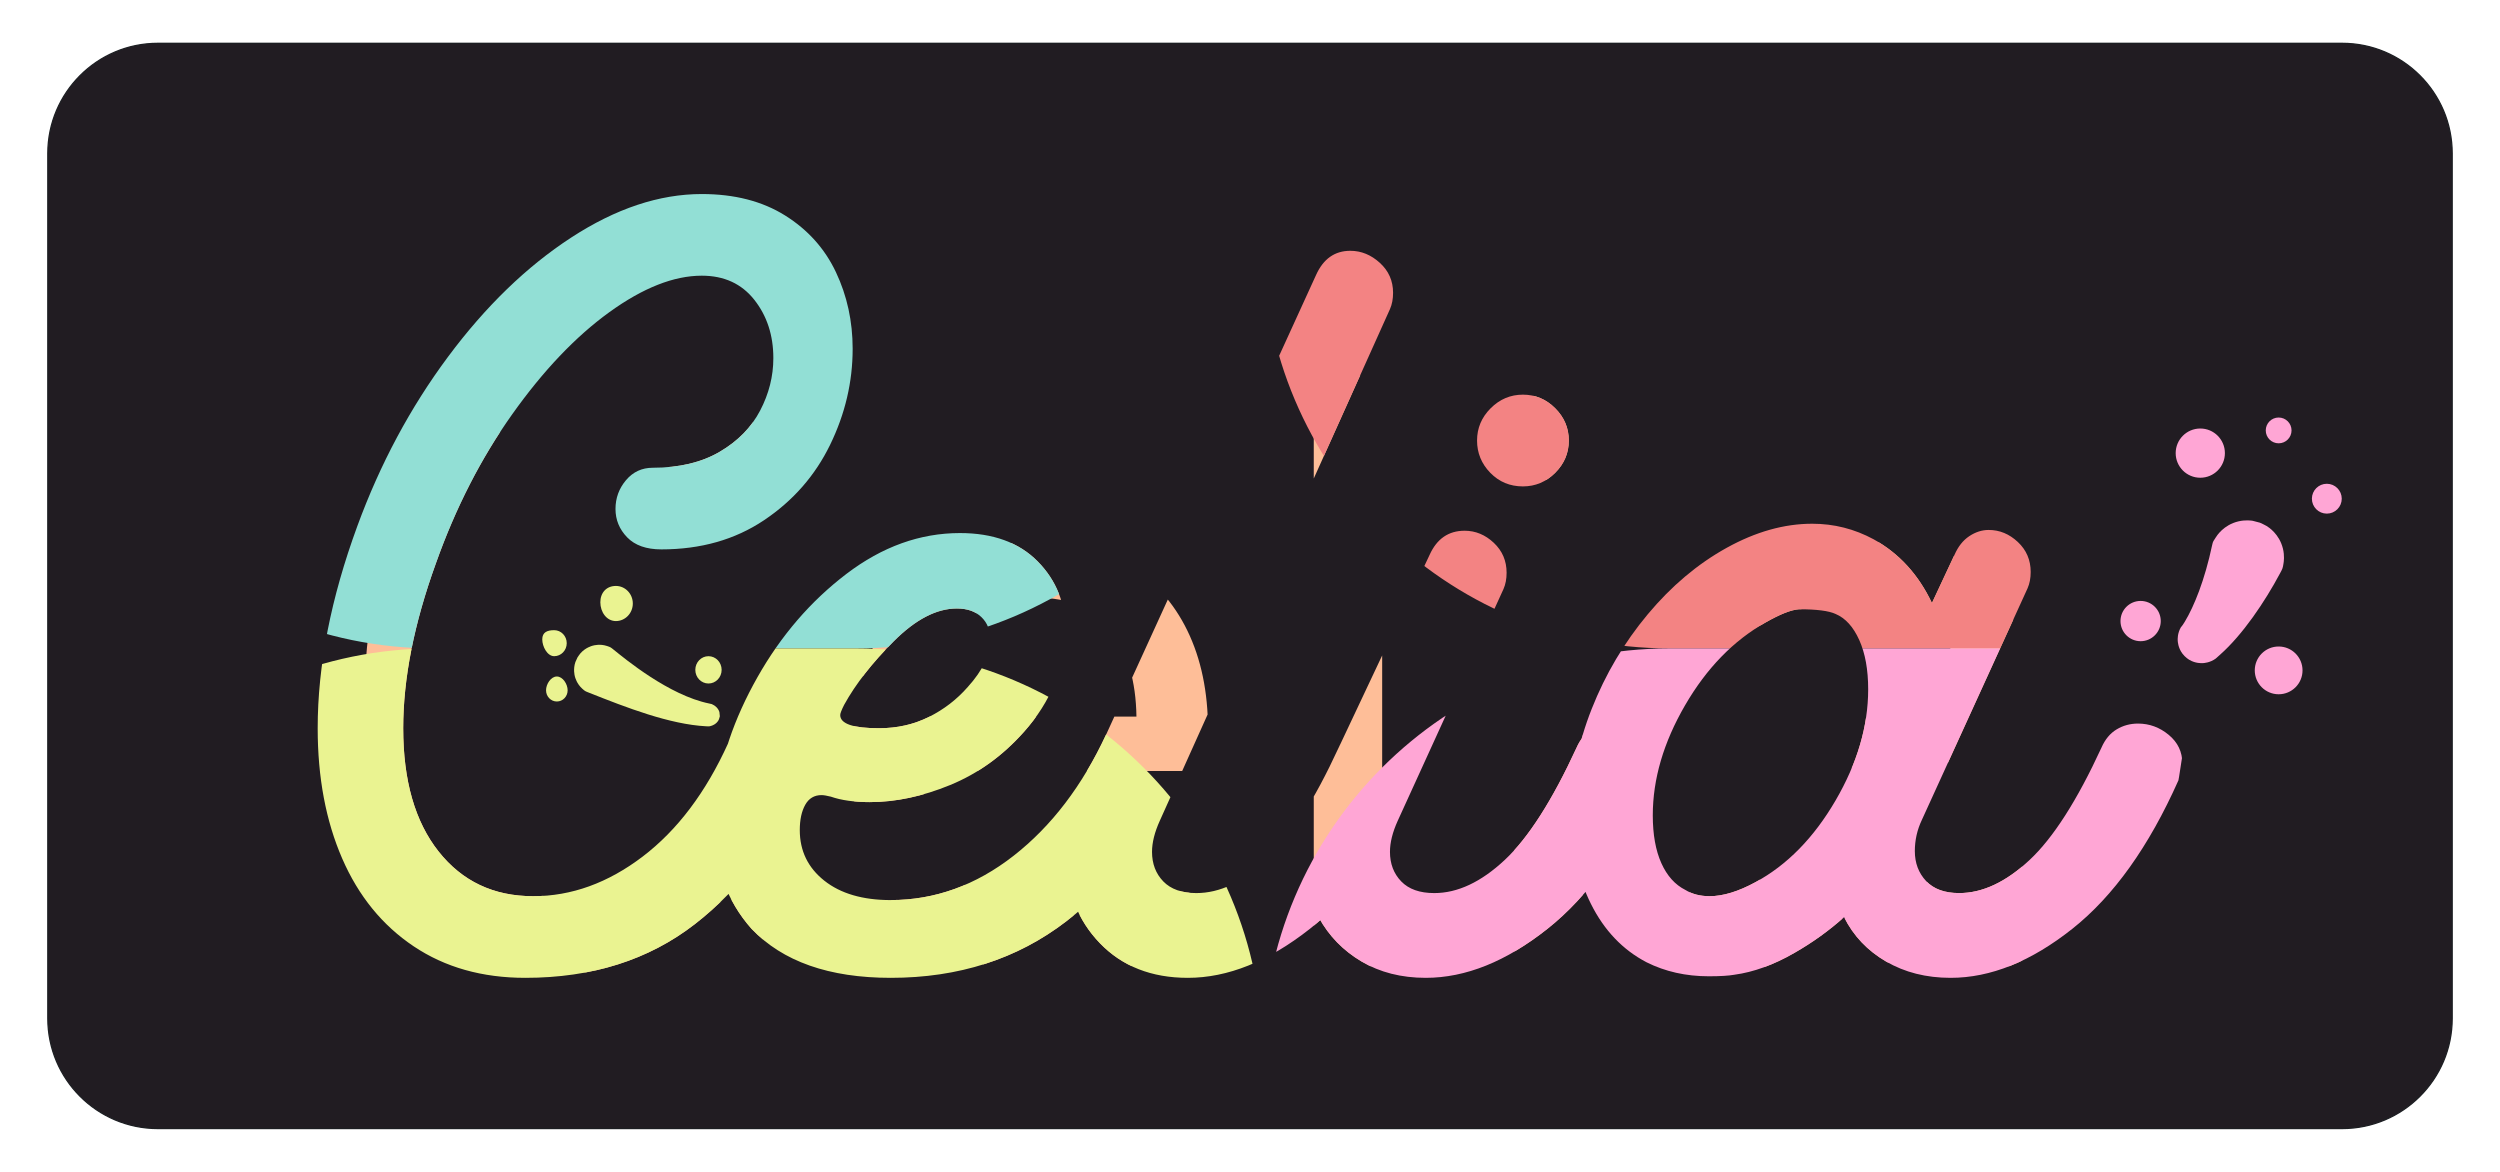
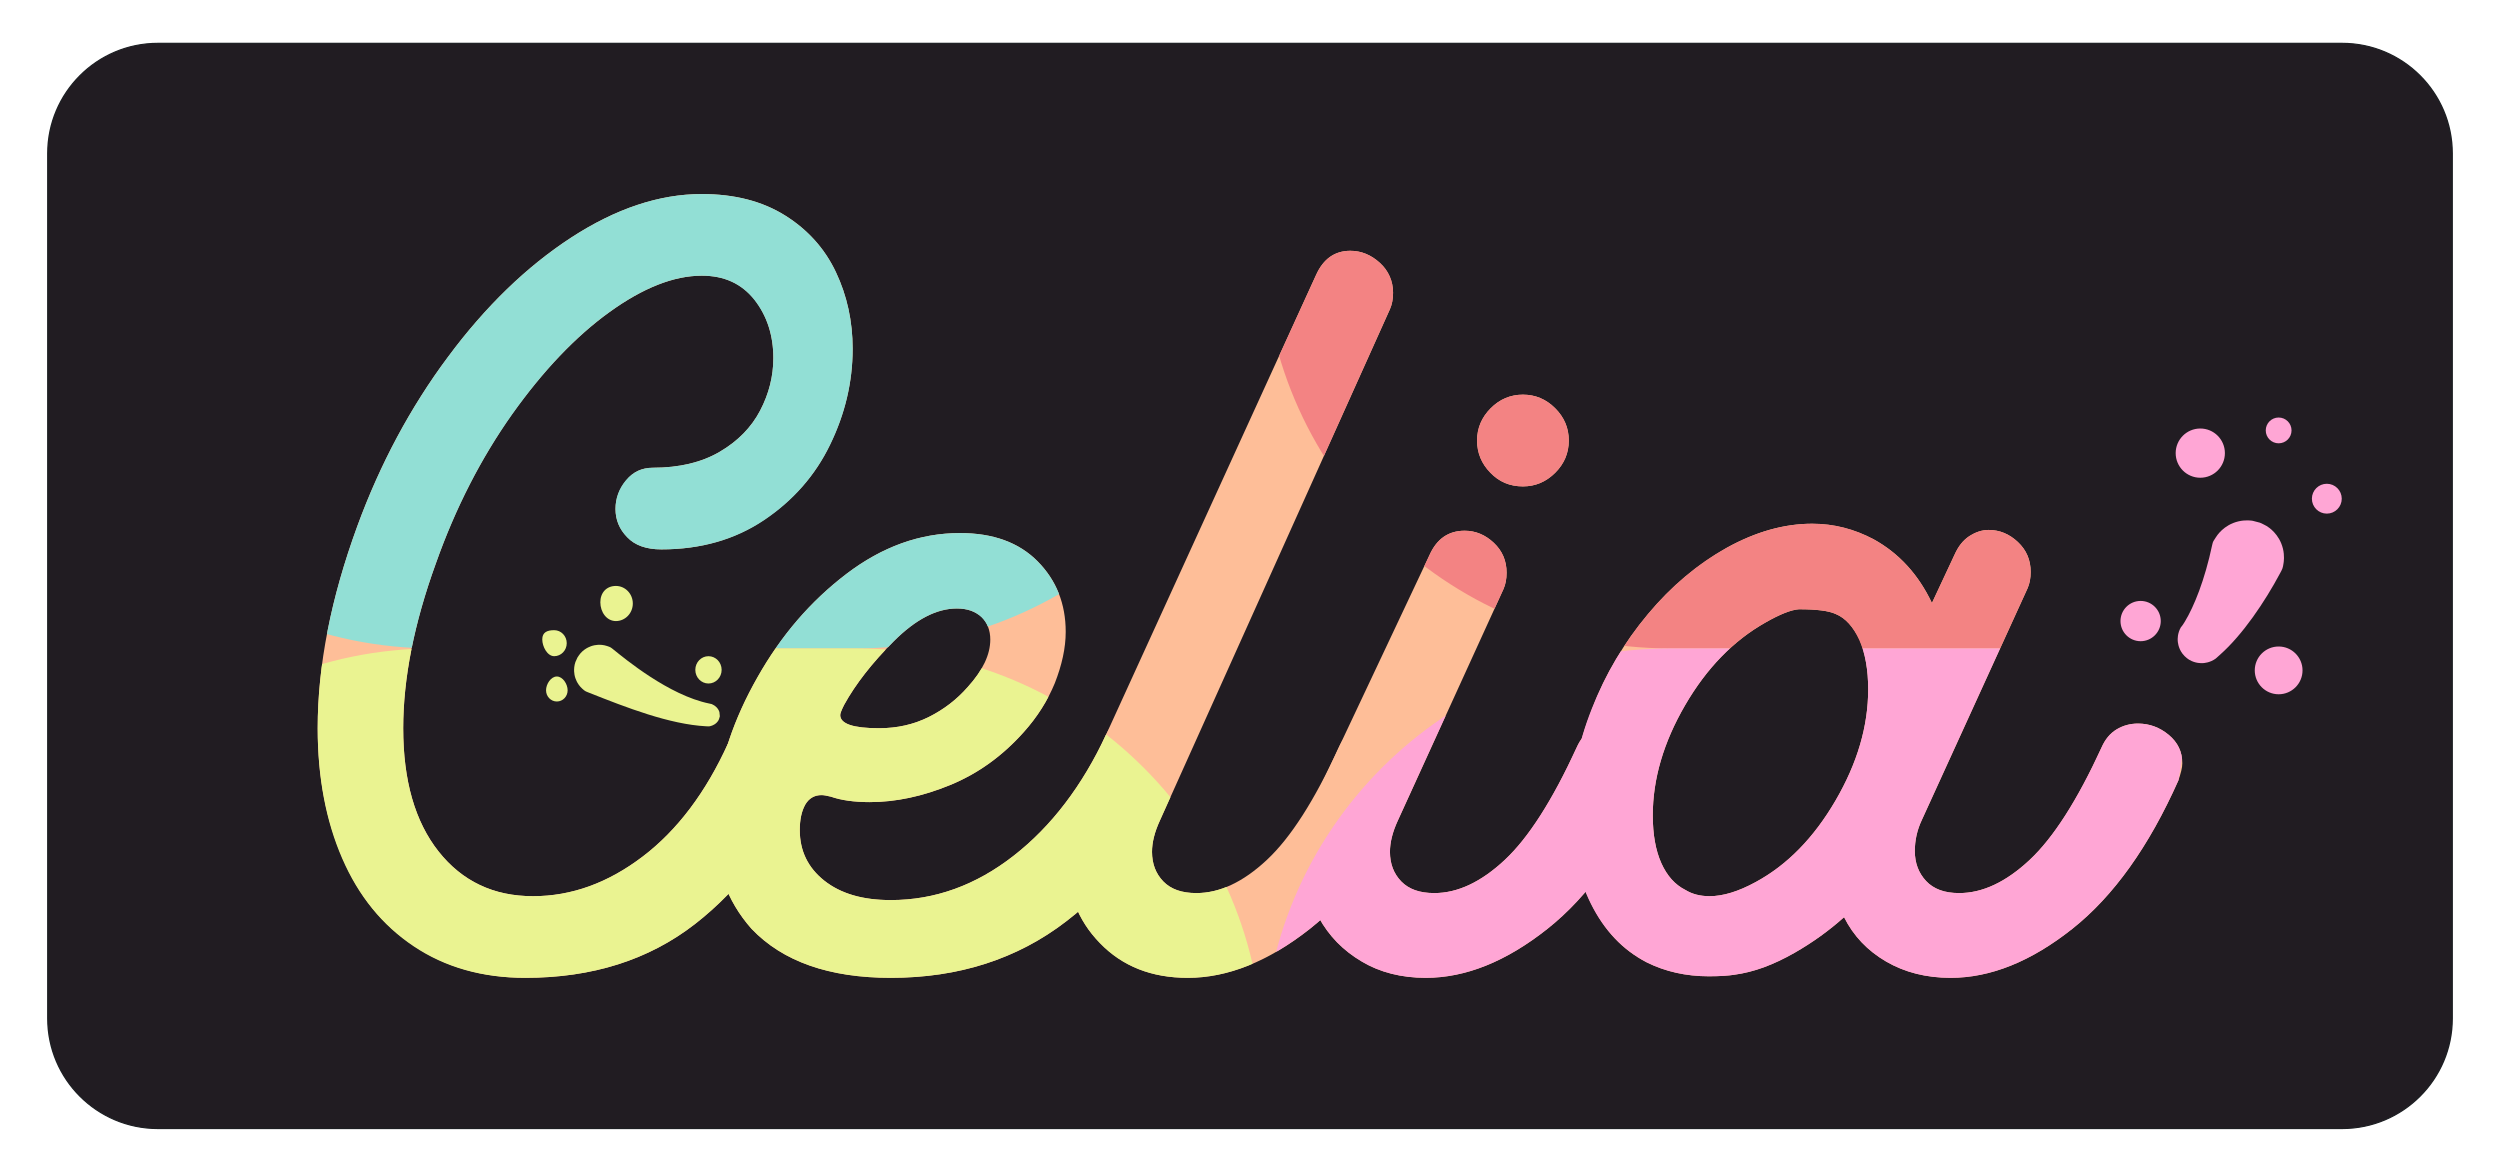
- <svg xmlns="http://www.w3.org/2000/svg" width="100%" height="100%" viewBox="0 0 8000 3750" version="1.1" xml:space="preserve" style="fill-rule:evenodd;clip-rule:evenodd;stroke-linecap:round;stroke-linejoin:round;stroke-miterlimit:1.5;">
-   <path d="M7846.96,490.953l0,2768.09c0,194.441 -157.861,352.303 -352.303,352.303l-6989.32,0c-194.442,0 -352.303,-157.862 -352.303,-352.303l-0,-2768.09c-0,-194.441 157.861,-352.303 352.303,-352.303l6989.32,-0c194.442,-0 352.303,157.862 352.303,352.303Z" style="fill:#211c22;stroke:#1c1e22;stroke-width:4.17px;" />
-   <circle cx="7291.67" cy="2145.23" r="70.323" style="fill:#ffa6d5;stroke:#ffa6d5;stroke-width:12.2px;" />
-   <circle cx="6850" cy="1987.41" r="58.333" style="fill:#ffa6d5;stroke:#ffa6d5;stroke-width:12.2px;" />
-   <path d="M7231.63,1672.57c7.153,3.521 14.689,6.353 21.46,10.564c6.079,3.78 40.803,25.375 52.319,72.598c5.604,22.985 2.605,42.156 2.038,45.777c-2.719,17.378 -2.968,17.461 -11.25,32.983c-48.985,91.804 -119.29,196.015 -191.725,260.318c-8.421,7.475 -13.92,12.483 -14.091,12.608c-18.376,13.457 -38.009,14.447 -41.526,14.624c-3.51,0.177 -23.15,1.168 -42.69,-10.377c-2.118,-1.251 -13.473,-7.961 -22.803,-20.614c-13.531,-18.35 -14.521,-37.983 -14.698,-41.5c-0.177,-3.514 -1.167,-23.15 10.451,-42.716c0.914,-1.539 2.162,-0.653 12.809,-18.341c28.814,-47.873 63.12,-131.325 86.943,-244.112c2.75,-13.016 4.037,-12.583 11.077,-23.867c3.784,-6.067 25.364,-40.66 72.663,-52.05c23.027,-5.544 42.251,-2.513 45.88,-1.94l23.143,6.045Z" style="fill:#ffa6d5;" />
-   <path d="M1848.04,2103.64c3.179,-4.396 5.944,-9.124 9.537,-13.189c15.857,-17.939 35.665,-23.354 39.227,-24.328c3.532,-0.966 23.36,-6.386 45.751,1.097c11.618,3.883 11.601,4.172 21.163,11.844c34.61,27.772 176.505,146.026 306.16,172.264c7.985,1.616 8.131,1.425 15.069,5.659c1.882,1.148 12.94,7.897 17.145,21.573c0.022,0.071 1.364,13.538 1.352,13.572c-1.455,4.309 -2.105,8.985 -4.382,12.923c-7.191,12.437 -19.477,16.459 -21.573,17.145c-8.606,2.818 -8.744,2.395 -17.79,1.918c-117.006,-6.159 -255.503,-60.027 -375.657,-107.767c-11.421,-4.538 -11.674,-4.36 -20.841,-12.563c-17.587,-15.737 -22.699,-35.658 -23.609,-39.205c-0.918,-3.576 -6.019,-23.456 1.713,-46.126l6.735,-14.817Z" style="fill:#eaf391;" />
-   <g transform="matrix(8.94096,0,0,8.94096,-225.62,-2649.97)">
+ <svg xmlns="http://www.w3.org/2000/svg" width="100%" height="100%" viewBox="0 0 1920 900" version="1.1" xml:space="preserve" style="fill-rule:evenodd;clip-rule:evenodd;stroke-linecap:round;stroke-linejoin:round;stroke-miterlimit:1.5;">
+   <g transform="matrix(0.961741,0,0,0.771711,36.7288,33.276)">
+     <path d="M1920,109.565L1920,970.435C1920,1030.9 1880.61,1080 1832.08,1080L87.916,1080C39.394,1080 0,1030.9 0,970.435L0,109.565C0,49.095 39.394,0 87.916,0L1832.08,0C1880.61,0 1920,49.095 1920,109.565Z" style="fill:rgb(33,28,34);stroke:rgb(28,30,34);stroke-width:1.15px;" />
+   </g>
+   <g transform="matrix(1,0,0,1,8.4388,16.8776)">
+     <circle cx="1741.56" cy="497.978" r="16.878" style="fill:rgb(255,166,213);stroke:rgb(255,166,213);stroke-width:2.93px;" />
+   </g>
+   <g transform="matrix(1,0,0,1,28,26.9778)">
+     <circle cx="1616" cy="450" r="14" style="fill:rgb(255,166,213);stroke:rgb(255,166,213);stroke-width:2.93px;" />
+   </g>
+   <g transform="matrix(1,0,0,1,6.69999,-12.0222)">
+     <path d="M1728.89,413.438C1730.61,414.283 1732.42,414.963 1734.04,415.974C1735.5,416.881 1743.83,422.064 1746.6,433.397C1747.94,438.914 1747.22,443.514 1747.09,444.384C1746.43,448.554 1746.38,448.574 1744.39,452.3C1732.63,474.333 1715.76,499.343 1698.37,514.776C1696.35,516.57 1695.03,517.772 1694.99,517.802C1690.58,521.031 1685.87,521.269 1685.03,521.312C1684.18,521.354 1679.47,521.592 1674.78,518.821C1674.27,518.521 1671.55,516.911 1669.31,513.874C1666.06,509.47 1665.82,504.758 1665.78,503.914C1665.74,503.07 1665.5,498.358 1668.29,493.662C1668.51,493.293 1668.81,493.505 1671.36,489.26C1678.28,477.77 1686.51,457.742 1692.23,430.673C1692.89,427.549 1693.2,427.653 1694.89,424.945C1695.8,423.489 1700.97,415.187 1712.33,412.453C1717.85,411.122 1722.47,411.85 1723.34,411.987L1728.89,413.438Z" style="fill:rgb(255,166,213);" />
+   </g>
+   <g transform="matrix(-0.564663,-0.825322,0.825322,-0.564663,1059.55,2225.25)">
+     <path d="M1767.7,463.018C1768.14,464.243 1768.71,465.432 1769.02,466.694C1770.43,472.266 1768.82,476.924 1768.53,477.761C1768.24,478.592 1766.63,483.254 1762.11,486.675C1759.77,488.45 1759.71,488.407 1756.9,489.261C1746.7,492.353 1704.05,504.434 1681.28,526.56C1679.88,527.922 1679.9,527.977 1678.12,528.778C1677.64,528.995 1674.8,530.271 1671.52,529.25C1671.51,529.245 1668.66,527.686 1668.65,527.679C1668,526.807 1667.16,526.044 1666.69,525.059C1665.2,521.95 1666.07,518.971 1666.21,518.463C1666.82,516.376 1666.92,516.406 1668.25,514.679C1685.32,492.338 1714.76,472.205 1740.5,454.875C1742.95,453.227 1742.95,453.153 1745.81,452.449C1751.31,451.098 1755.95,452.785 1756.78,453.086C1757.61,453.389 1762.24,455.072 1765.68,459.676L1767.7,463.018Z" style="fill:rgb(234,243,145);" />
+   </g>
+   <g transform="matrix(2.14583,0,0,2.14583,-54.1489,-635.992)">
    <clipPath id="_clip1">
-       <path d="M213.239,646.356c-15.399,0 -28.711,-3.757 -39.935,-11.271c-11.225,-7.514 -19.76,-17.996 -25.604,-31.447c-5.844,-13.451 -8.766,-28.99 -8.766,-46.615c-0,-22.45 4.731,-46.569 14.193,-72.358c8.163,-22.264 18.971,-42.44 32.422,-60.53c13.451,-18.089 28.154,-32.329 44.11,-42.719c15.956,-10.389 31.541,-15.584 46.754,-15.584c11.689,-0 21.615,2.551 29.778,7.653c8.164,5.102 14.24,11.874 18.229,20.316c3.989,8.441 5.983,17.579 5.983,27.412c0,11.874 -2.69,23.331 -8.071,34.37c-5.38,11.039 -13.265,20.037 -23.655,26.995c-10.39,6.957 -22.635,10.436 -36.735,10.436c-5.381,0 -9.463,-1.438 -12.246,-4.314c-2.782,-2.875 -4.174,-6.261 -4.174,-10.157c0,-3.897 1.252,-7.329 3.757,-10.298c2.505,-2.968 5.705,-4.452 9.601,-4.452c9.462,-0 17.44,-1.902 23.934,-5.705c6.494,-3.804 11.317,-8.72 14.472,-14.75c3.154,-6.03 4.731,-12.292 4.731,-18.785c-0,-8.164 -2.273,-15.121 -6.819,-20.873c-4.545,-5.751 -10.807,-8.627 -18.785,-8.627c-10.019,-0 -21.058,4.36 -33.117,13.08c-12.06,8.72 -23.656,20.919 -34.788,36.596c-11.132,15.678 -20.223,33.442 -27.273,53.294c-7.792,21.522 -11.688,41.189 -11.688,59c-0,18.738 4.22,33.442 12.662,44.11c8.442,10.668 19.713,16.002 33.813,16.002c13.73,0 26.81,-4.731 39.24,-14.193c12.431,-9.462 22.635,-23.006 30.613,-40.632c1.299,-2.968 3.154,-5.241 5.566,-6.818c2.412,-1.577 5.01,-2.366 7.793,-2.366c3.896,0 7.421,1.438 10.575,4.314c3.154,2.876 4.731,6.355 4.731,10.436c0,2.598 -0.464,4.824 -1.391,6.679c-9.648,22.264 -22.728,39.797 -39.241,52.599c-16.512,12.802 -36.735,19.202 -60.669,19.202Zm130.801,0c-22.079,0 -38.684,-5.844 -49.816,-17.532c-8.905,-10.019 -13.358,-22.45 -13.358,-37.292c-0,-1.67 0.185,-4.546 0.557,-8.628c1.484,-14.471 6.447,-29.175 14.888,-44.11c8.442,-14.935 19.064,-27.273 31.866,-37.014c12.801,-9.74 26.345,-14.61 40.631,-14.61c11.874,-0 21.151,3.386 27.83,10.158c6.679,6.772 10.019,15.167 10.019,25.186c-0,5.937 -1.299,12.059 -3.896,18.367c-2.598,6.308 -6.308,12.153 -11.132,17.533c-7.607,8.535 -16.374,14.843 -26.299,18.924c-9.926,4.082 -19.528,6.123 -28.804,6.123c-5.566,0 -10.205,-0.649 -13.915,-1.948c-1.485,-0.371 -2.598,-0.557 -3.34,-0.557c-2.597,0 -4.545,1.16 -5.844,3.479c-1.299,2.319 -1.948,5.334 -1.948,9.045c-0,7.421 2.922,13.451 8.766,18.089c5.844,4.638 13.776,6.958 23.795,6.958c15.77,-0 30.427,-5.288 43.971,-15.863c13.544,-10.576 24.583,-25.047 33.117,-43.415c1.67,-3.34 3.757,-5.844 6.262,-7.514c2.505,-1.67 5.241,-2.505 8.21,-2.505c3.896,0 7.328,1.345 10.297,4.036c2.968,2.69 4.453,6.076 4.453,10.158c-0,2.226 -0.557,4.638 -1.67,7.235c-10.39,23.563 -24.351,42.07 -41.884,55.521c-17.533,13.451 -38.452,20.176 -62.756,20.176Zm-4.175,-89.333c6.494,-0 12.431,-1.345 17.811,-4.036c5.381,-2.69 10.019,-6.261 13.915,-10.714c5.381,-5.937 8.071,-11.596 8.071,-16.976c-0,-3.34 -1.067,-6.03 -3.201,-8.071c-2.133,-2.041 -5.055,-3.061 -8.766,-3.061c-7.236,-0 -14.75,3.896 -22.542,11.688c-7.792,7.793 -13.73,15.399 -17.811,22.821c-0.928,1.855 -1.392,3.061 -1.392,3.618c0,3.154 4.639,4.731 13.915,4.731Zm110.485,89.333c-12.988,0 -23.47,-4.128 -31.448,-12.384c-7.978,-8.256 -11.967,-18.599 -11.967,-31.03c0,-7.978 1.855,-16.234 5.566,-24.769l83.768,-183.398c2.597,-5.752 6.679,-8.628 12.245,-8.628c3.896,0 7.421,1.438 10.575,4.314c3.154,2.876 4.732,6.447 4.732,10.715c-0,2.226 -0.372,4.174 -1.114,5.844l-82.376,183.12c-1.855,4.082 -2.783,7.793 -2.783,11.132c-0,4.267 1.345,7.792 4.035,10.575c2.691,2.783 6.633,4.175 11.828,4.175c8.349,-0 16.744,-3.943 25.186,-11.828c8.442,-7.885 17.023,-21.29 25.743,-40.214c1.298,-2.968 3.107,-5.148 5.426,-6.54c2.32,-1.391 4.871,-2.087 7.654,-2.087c4.081,-0 7.746,1.345 10.992,4.035c3.247,2.69 4.871,6.076 4.871,10.158c-0,1.67 -0.464,3.711 -1.392,6.123c-10.39,23.748 -23.006,41.466 -37.848,53.155c-14.843,11.688 -29.407,17.532 -43.693,17.532Zm119.946,-175.884c-4.638,-0 -8.534,-1.624 -11.688,-4.87c-3.154,-3.247 -4.731,-7.097 -4.731,-11.55c-0,-4.453 1.623,-8.302 4.87,-11.549c3.247,-3.247 7.097,-4.87 11.549,-4.87c4.453,-0 8.303,1.623 11.55,4.87c3.247,3.247 4.87,7.096 4.87,11.549c-0,4.453 -1.623,8.303 -4.87,11.55c-3.247,3.246 -7.097,4.87 -11.55,4.87Zm-34.787,175.884c-8.72,0 -16.373,-1.948 -22.96,-5.844c-6.586,-3.896 -11.688,-9.137 -15.306,-15.724c-3.618,-6.586 -5.427,-13.868 -5.427,-21.846c0,-8.163 1.948,-16.42 5.844,-24.769l39.241,-83.211c2.597,-5.751 6.771,-8.627 12.523,-8.627c3.896,-0 7.375,1.438 10.436,4.313c3.061,2.876 4.592,6.448 4.592,10.715c0,2.226 -0.371,4.174 -1.113,5.844l-37.849,82.933c-1.855,4.082 -2.783,7.793 -2.783,11.132c0,4.267 1.345,7.792 4.036,10.575c2.69,2.783 6.632,4.175 11.827,4.175c8.349,-0 16.745,-3.943 25.186,-11.828c8.442,-7.885 17.023,-21.29 25.743,-40.214c1.299,-2.968 3.108,-5.148 5.427,-6.54c2.319,-1.391 4.87,-2.087 7.653,-2.087c4.082,-0 7.746,1.345 10.993,4.035c3.247,2.69 4.87,6.076 4.87,10.158c-0,1.67 -0.464,3.711 -1.391,6.123c-10.576,23.748 -23.238,41.466 -37.988,53.155c-14.75,11.688 -29.268,17.532 -43.554,17.532Zm241.841,-82.376c1.299,-2.968 3.108,-5.148 5.427,-6.54c2.319,-1.391 4.87,-2.087 7.653,-2.087c4.082,-0 7.746,1.345 10.993,4.035c3.247,2.69 4.87,6.076 4.87,10.158c0,1.67 -0.463,3.711 -1.391,6.123c-10.575,23.748 -23.238,41.466 -37.988,53.155c-14.75,11.688 -29.267,17.532 -43.553,17.532c-8.72,0 -16.42,-1.948 -23.099,-5.844c-6.679,-3.896 -11.689,-9.184 -15.028,-15.863c-5.381,4.824 -11.318,9.091 -17.811,12.802c-7.422,4.267 -14.565,6.865 -21.429,7.792c-2.041,0.371 -5.103,0.557 -9.184,0.557c-8.164,-0 -15.585,-1.67 -22.264,-5.009c-8.535,-4.453 -15.167,-11.411 -19.899,-20.873c-4.731,-9.462 -7.096,-20.316 -7.096,-32.561c-0,-12.43 2.458,-24.861 7.375,-37.292c4.916,-12.43 11.596,-23.702 20.037,-33.813c8.442,-10.112 17.858,-18.043 28.248,-23.795c10.389,-5.751 20.594,-8.627 30.612,-8.627c7.793,0 15.121,1.855 21.986,5.566c9.091,5.01 16.049,12.616 20.872,22.821l8.071,-17.255c1.299,-2.968 3.061,-5.195 5.288,-6.679c2.226,-1.484 4.545,-2.226 6.957,-2.226c3.896,-0 7.375,1.437 10.436,4.313c3.062,2.876 4.592,6.447 4.592,10.715c0,2.226 -0.371,4.174 -1.113,5.844l-37.849,82.933c-1.669,3.525 -2.504,7.236 -2.504,11.132c-0,4.267 1.345,7.839 4.035,10.714c2.69,2.876 6.633,4.314 11.828,4.314c8.349,-0 16.744,-3.943 25.186,-11.828c8.442,-7.885 17.022,-21.29 25.742,-40.214Zm-123.842,48.146c11.317,-6.123 20.872,-15.863 28.664,-29.222c7.793,-13.358 11.689,-26.623 11.689,-39.796c-0,-7.05 -1.067,-12.941 -3.201,-17.672c-2.133,-4.731 -4.963,-7.839 -8.488,-9.323c-2.412,-1.113 -6.772,-1.67 -13.08,-1.67c-2.783,0.186 -6.772,1.763 -11.967,4.731c-11.503,6.494 -21.104,16.373 -28.803,29.639c-7.7,13.265 -11.55,26.392 -11.55,39.379c0,6.865 1.021,12.57 3.061,17.115c2.041,4.546 4.917,7.746 8.628,9.602c2.412,1.484 5.287,2.226 8.627,2.226c4.824,0 10.297,-1.67 16.42,-5.009Z" clip-rule="nonzero" />
+       <path d="M213.239,646.356C197.84,646.356 184.528,642.599 173.304,635.085C162.079,627.571 153.544,617.089 147.7,603.638C141.856,590.187 138.934,574.648 138.934,557.023C138.934,534.573 143.665,510.454 153.127,484.665C161.29,462.401 172.098,442.225 185.549,424.135C199,406.046 213.703,391.806 229.659,381.416C245.615,371.027 261.2,365.832 276.413,365.832C288.102,365.832 298.028,368.383 306.191,373.485C314.355,378.587 320.431,385.359 324.42,393.801C328.409,402.242 330.403,411.38 330.403,421.213C330.403,433.087 327.713,444.544 322.332,455.583C316.952,466.622 309.067,475.62 298.677,482.578C288.287,489.535 276.042,493.014 261.942,493.014C256.561,493.014 252.479,491.576 249.696,488.7C246.914,485.825 245.522,482.439 245.522,478.543C245.522,474.646 246.774,471.214 249.279,468.245C251.784,465.277 254.984,463.793 258.88,463.793C268.342,463.793 276.32,461.891 282.814,458.088C289.308,454.284 294.131,449.368 297.286,443.338C300.44,437.308 302.017,431.046 302.017,424.553C302.017,416.389 299.744,409.432 295.198,403.68C290.653,397.929 284.391,395.053 276.413,395.053C266.394,395.053 255.355,399.413 243.296,408.133C231.236,416.853 219.64,429.052 208.508,444.729C197.376,460.407 188.285,478.171 181.235,498.023C173.443,519.545 169.547,539.212 169.547,557.023C169.547,575.761 173.767,590.465 182.209,601.133C190.651,611.801 201.922,617.135 216.022,617.135C229.752,617.135 242.832,612.404 255.262,602.942C267.693,593.48 277.897,579.936 285.875,562.31C287.174,559.342 289.029,557.069 291.441,555.492C293.853,553.915 296.451,553.126 299.234,553.126C303.13,553.126 306.655,554.564 309.809,557.44C312.963,560.316 314.54,563.795 314.54,567.876C314.54,570.474 314.076,572.7 313.149,574.555C303.501,596.819 290.421,614.352 273.908,627.154C257.396,639.956 237.173,646.356 213.239,646.356ZM344.04,646.356C321.961,646.356 305.356,640.512 294.224,628.824C285.319,618.805 280.866,606.374 280.866,591.532C280.866,589.862 281.051,586.986 281.423,582.904C282.907,568.433 287.87,553.729 296.311,538.794C304.753,523.859 315.375,511.521 328.177,501.78C340.978,492.04 354.522,487.17 368.808,487.17C380.682,487.17 389.959,490.556 396.638,497.328C403.317,504.1 406.657,512.495 406.657,522.514C406.657,528.451 405.358,534.573 402.761,540.881C400.163,547.189 396.453,553.034 391.629,558.414C384.022,566.949 375.255,573.257 365.33,577.338C355.404,581.42 345.802,583.461 336.526,583.461C330.96,583.461 326.321,582.812 322.611,581.513C321.126,581.142 320.013,580.956 319.271,580.956C316.674,580.956 314.726,582.116 313.427,584.435C312.128,586.754 311.479,589.769 311.479,593.48C311.479,600.901 314.401,606.931 320.245,611.569C326.089,616.207 334.021,618.527 344.04,618.527C359.81,618.527 374.467,613.239 388.011,602.664C401.555,592.088 412.594,577.617 421.128,559.249C422.798,555.909 424.885,553.405 427.39,551.735C429.895,550.065 432.631,549.23 435.6,549.23C439.496,549.23 442.928,550.575 445.897,553.266C448.865,555.956 450.35,559.342 450.35,563.424C450.35,565.65 449.793,568.062 448.68,570.659C438.29,594.222 424.329,612.729 406.796,626.18C389.263,639.631 368.344,646.356 344.04,646.356ZM339.865,557.023C346.359,557.023 352.296,555.678 357.676,552.987C363.057,550.297 367.695,546.726 371.591,542.273C376.972,536.336 379.662,530.677 379.662,525.297C379.662,521.957 378.595,519.267 376.461,517.226C374.328,515.185 371.406,514.165 367.695,514.165C360.459,514.165 352.945,518.061 345.153,525.853C337.361,533.646 331.423,541.252 327.342,548.674C326.414,550.529 325.95,551.735 325.95,552.292C325.95,555.446 330.589,557.023 339.865,557.023ZM450.35,646.356C437.362,646.356 426.88,642.228 418.902,633.972C410.924,625.716 406.935,615.373 406.935,602.942C406.935,594.964 408.79,586.708 412.501,578.173L496.269,394.775C498.866,389.023 502.948,386.147 508.514,386.147C512.41,386.147 515.935,387.585 519.089,390.461C522.243,393.337 523.821,396.908 523.821,401.176C523.821,403.402 523.449,405.35 522.707,407.02L440.331,590.14C438.476,594.222 437.548,597.933 437.548,601.272C437.548,605.539 438.893,609.064 441.583,611.847C444.274,614.63 448.216,616.022 453.411,616.022C461.76,616.022 470.155,612.079 478.597,604.194C487.039,596.309 495.62,582.904 504.34,563.98C505.638,561.012 507.447,558.832 509.766,557.44C512.086,556.049 514.637,555.353 517.42,555.353C521.501,555.353 525.166,556.698 528.412,559.388C531.659,562.078 533.283,565.464 533.283,569.546C533.283,571.216 532.819,573.257 531.891,575.669C521.501,599.417 508.885,617.135 494.043,628.824C479.2,640.512 464.636,646.356 450.35,646.356ZM570.296,470.472C565.658,470.472 561.762,468.848 558.608,465.602C555.454,462.355 553.877,458.505 553.877,454.052C553.877,449.599 555.5,445.75 558.747,442.503C561.994,439.256 565.844,437.633 570.296,437.633C574.749,437.633 578.599,439.256 581.846,442.503C585.093,445.75 586.716,449.599 586.716,454.052C586.716,458.505 585.093,462.355 581.846,465.602C578.599,468.848 574.749,470.472 570.296,470.472ZM535.509,646.356C526.789,646.356 519.136,644.408 512.549,640.512C505.963,636.616 500.861,631.375 497.243,624.788C493.625,618.202 491.816,610.92 491.816,602.942C491.816,594.779 493.764,586.522 497.66,578.173L536.901,494.962C539.498,489.211 543.672,486.335 549.424,486.335C553.32,486.335 556.799,487.773 559.86,490.648C562.921,493.524 564.452,497.096 564.452,501.363C564.452,503.589 564.081,505.537 563.339,507.207L525.49,590.14C523.635,594.222 522.707,597.933 522.707,601.272C522.707,605.539 524.052,609.064 526.743,611.847C529.433,614.63 533.375,616.022 538.57,616.022C546.919,616.022 555.315,612.079 563.756,604.194C572.198,596.309 580.779,582.904 589.499,563.98C590.798,561.012 592.607,558.832 594.926,557.44C597.245,556.049 599.796,555.353 602.579,555.353C606.661,555.353 610.325,556.698 613.572,559.388C616.819,562.078 618.442,565.464 618.442,569.546C618.442,571.216 617.978,573.257 617.051,575.669C606.475,599.417 593.813,617.135 579.063,628.824C564.313,640.512 549.795,646.356 535.509,646.356ZM777.35,563.98C778.649,561.012 780.458,558.832 782.777,557.44C785.096,556.049 787.647,555.353 790.43,555.353C794.512,555.353 798.176,556.698 801.423,559.388C804.67,562.078 806.293,565.464 806.293,569.546C806.293,571.216 805.83,573.257 804.902,575.669C794.327,599.417 781.664,617.135 766.914,628.824C752.164,640.512 737.647,646.356 723.361,646.356C714.641,646.356 706.941,644.408 700.262,640.512C693.583,636.616 688.573,631.328 685.234,624.649C679.853,629.473 673.916,633.74 667.423,637.451C660.001,641.718 652.858,644.316 645.994,645.243C643.953,645.614 640.891,645.8 636.81,645.8C628.646,645.8 621.225,644.13 614.546,640.791C606.011,636.338 599.379,629.38 594.647,619.918C589.916,610.456 587.551,599.602 587.551,587.357C587.551,574.927 590.009,562.496 594.926,550.065C599.842,537.635 606.522,526.363 614.963,516.252C623.405,506.14 632.821,498.209 643.211,492.457C653.6,486.706 663.805,483.83 673.823,483.83C681.616,483.83 688.944,485.685 695.809,489.396C704.9,494.406 711.858,502.012 716.681,512.217L724.752,494.962C726.051,491.994 727.813,489.767 730.04,488.283C732.266,486.799 734.585,486.057 736.997,486.057C740.893,486.057 744.372,487.494 747.433,490.37C750.495,493.246 752.025,496.817 752.025,501.085C752.025,503.311 751.654,505.259 750.912,506.929L713.063,589.862C711.394,593.387 710.559,597.098 710.559,600.994C710.559,605.261 711.904,608.833 714.594,611.708C717.284,614.584 721.227,616.022 726.422,616.022C734.771,616.022 743.166,612.079 751.608,604.194C760.05,596.309 768.63,582.904 777.35,563.98ZM653.508,612.126C664.825,606.003 674.38,596.263 682.172,582.904C689.965,569.546 693.861,556.281 693.861,543.108C693.861,536.058 692.794,530.167 690.66,525.436C688.527,520.705 685.697,517.597 682.172,516.113C679.76,515 675.4,514.443 669.092,514.443C666.309,514.629 662.32,516.206 657.125,519.174C645.622,525.668 636.021,535.547 628.322,548.813C620.622,562.078 616.772,575.205 616.772,588.192C616.772,595.057 617.793,600.762 619.833,605.307C621.874,609.853 624.75,613.053 628.461,614.909C630.873,616.393 633.748,617.135 637.088,617.135C641.912,617.135 647.385,615.465 653.508,612.126Z" clip-rule="nonzero" />
    </clipPath>
    <g clip-path="url(#_clip1)">
-       <g transform="matrix(278.298,0,0,278.298,775.124,642.182)" />
-       <text x="138.934px" y="642.182px" style="font-family:'Montebello-Script', 'Montebello';font-size:278.298px;fill:#febe98;">Celia</text>
+       <g transform="matrix(278.298,0,0,278.298,138.934,642.182)">
+         <path d="M0.267,0.015C0.212,0.015 0.164,0.001 0.124,-0.026C0.083,-0.053 0.053,-0.09 0.032,-0.139C0.011,-0.187 0,-0.243 0,-0.306C0,-0.387 0.017,-0.473 0.051,-0.566C0.08,-0.646 0.119,-0.719 0.168,-0.784C0.216,-0.849 0.269,-0.9 0.326,-0.937C0.383,-0.974 0.439,-0.993 0.494,-0.993C0.536,-0.993 0.572,-0.984 0.601,-0.966C0.63,-0.947 0.652,-0.923 0.667,-0.893C0.681,-0.862 0.688,-0.829 0.688,-0.794C0.688,-0.751 0.678,-0.71 0.659,-0.671C0.64,-0.631 0.611,-0.599 0.574,-0.574C0.537,-0.549 0.493,-0.536 0.442,-0.536C0.423,-0.536 0.408,-0.541 0.398,-0.552C0.388,-0.562 0.383,-0.574 0.383,-0.588C0.383,-0.602 0.388,-0.614 0.397,-0.625C0.406,-0.636 0.417,-0.641 0.431,-0.641C0.465,-0.641 0.494,-0.648 0.517,-0.662C0.54,-0.675 0.558,-0.693 0.569,-0.715C0.58,-0.736 0.586,-0.759 0.586,-0.782C0.586,-0.811 0.578,-0.836 0.562,-0.857C0.545,-0.878 0.523,-0.888 0.494,-0.888C0.458,-0.888 0.418,-0.872 0.375,-0.841C0.332,-0.81 0.29,-0.766 0.25,-0.71C0.21,-0.653 0.177,-0.589 0.152,-0.518C0.124,-0.441 0.11,-0.37 0.11,-0.306C0.11,-0.239 0.125,-0.186 0.156,-0.148C0.186,-0.109 0.226,-0.09 0.277,-0.09C0.326,-0.09 0.373,-0.107 0.418,-0.141C0.463,-0.175 0.499,-0.224 0.528,-0.287C0.533,-0.298 0.539,-0.306 0.548,-0.312C0.557,-0.317 0.566,-0.32 0.576,-0.32C0.59,-0.32 0.603,-0.315 0.614,-0.305C0.625,-0.294 0.631,-0.282 0.631,-0.267C0.631,-0.258 0.629,-0.25 0.626,-0.243C0.591,-0.163 0.544,-0.1 0.485,-0.054C0.426,-0.008 0.353,0.015 0.267,0.015Z" style="fill:rgb(254,190,152);fill-rule:nonzero;" />
+       </g>
+       <g transform="matrix(278.298,0,0,278.298,282.814,642.182)">
+         <path d="M0.22,0.015C0.141,0.015 0.081,-0.006 0.041,-0.048C0.009,-0.084 -0.007,-0.129 -0.007,-0.182C-0.007,-0.188 -0.006,-0.198 -0.005,-0.213C0,-0.265 0.018,-0.318 0.049,-0.372C0.079,-0.425 0.117,-0.47 0.163,-0.505C0.209,-0.54 0.258,-0.557 0.309,-0.557C0.352,-0.557 0.385,-0.545 0.409,-0.521C0.433,-0.496 0.445,-0.466 0.445,-0.43C0.445,-0.409 0.44,-0.387 0.431,-0.364C0.422,-0.341 0.408,-0.32 0.391,-0.301C0.364,-0.27 0.332,-0.248 0.297,-0.233C0.261,-0.218 0.226,-0.211 0.193,-0.211C0.173,-0.211 0.156,-0.213 0.143,-0.218C0.138,-0.219 0.134,-0.22 0.131,-0.22C0.122,-0.22 0.115,-0.216 0.11,-0.208C0.105,-0.199 0.103,-0.188 0.103,-0.175C0.103,-0.148 0.114,-0.127 0.135,-0.11C0.156,-0.093 0.184,-0.085 0.22,-0.085C0.277,-0.085 0.329,-0.104 0.378,-0.142C0.427,-0.18 0.466,-0.232 0.497,-0.298C0.503,-0.31 0.51,-0.319 0.52,-0.325C0.529,-0.331 0.538,-0.334 0.549,-0.334C0.563,-0.334 0.575,-0.329 0.586,-0.32C0.597,-0.31 0.602,-0.298 0.602,-0.283C0.602,-0.275 0.6,-0.266 0.596,-0.257C0.559,-0.172 0.509,-0.106 0.446,-0.058C0.383,-0.009 0.307,0.015 0.22,0.015ZM0.205,-0.306C0.228,-0.306 0.25,-0.311 0.269,-0.321C0.288,-0.33 0.305,-0.343 0.319,-0.359C0.338,-0.38 0.348,-0.401 0.348,-0.42C0.348,-0.432 0.344,-0.442 0.337,-0.449C0.329,-0.456 0.318,-0.46 0.305,-0.46C0.279,-0.46 0.252,-0.446 0.224,-0.418C0.196,-0.39 0.175,-0.363 0.16,-0.336C0.157,-0.329 0.155,-0.325 0.155,-0.323C0.155,-0.312 0.172,-0.306 0.205,-0.306Z" style="fill:rgb(254,190,152);fill-rule:nonzero;" />
+       </g>
+       <g transform="matrix(278.298,0,0,278.298,416.676,642.182)">
+         <path d="M0.121,0.015C0.074,0.015 0.037,0 0.008,-0.03C-0.021,-0.059 -0.035,-0.096 -0.035,-0.141C-0.035,-0.17 -0.028,-0.199 -0.015,-0.23L0.286,-0.889C0.295,-0.91 0.31,-0.92 0.33,-0.92C0.344,-0.92 0.357,-0.915 0.368,-0.905C0.379,-0.894 0.385,-0.881 0.385,-0.866C0.385,-0.858 0.384,-0.851 0.381,-0.845L0.085,-0.187C0.078,-0.172 0.075,-0.159 0.075,-0.147C0.075,-0.132 0.08,-0.119 0.09,-0.109C0.099,-0.099 0.113,-0.094 0.132,-0.094C0.162,-0.094 0.192,-0.108 0.223,-0.137C0.253,-0.165 0.284,-0.213 0.315,-0.281C0.32,-0.292 0.326,-0.3 0.335,-0.305C0.343,-0.31 0.352,-0.312 0.362,-0.312C0.377,-0.312 0.39,-0.307 0.402,-0.298C0.413,-0.288 0.419,-0.276 0.419,-0.261C0.419,-0.255 0.417,-0.248 0.414,-0.239C0.377,-0.154 0.331,-0.09 0.278,-0.048C0.225,-0.006 0.172,0.015 0.121,0.015Z" style="fill:rgb(254,190,152);fill-rule:nonzero;" />
+       </g>
+       <g transform="matrix(278.298,0,0,278.298,502.113,642.182)">
+         <path d="M0.245,-0.617C0.228,-0.617 0.214,-0.623 0.203,-0.635C0.192,-0.646 0.186,-0.66 0.186,-0.676C0.186,-0.692 0.192,-0.706 0.204,-0.718C0.215,-0.729 0.229,-0.735 0.245,-0.735C0.261,-0.735 0.275,-0.729 0.287,-0.718C0.298,-0.706 0.304,-0.692 0.304,-0.676C0.304,-0.66 0.298,-0.646 0.287,-0.635C0.275,-0.623 0.261,-0.617 0.245,-0.617ZM0.12,0.015C0.089,0.015 0.061,0.008 0.038,-0.006C0.014,-0.02 -0.005,-0.039 -0.018,-0.063C-0.031,-0.086 -0.037,-0.112 -0.037,-0.141C-0.037,-0.17 -0.03,-0.2 -0.016,-0.23L0.125,-0.529C0.134,-0.55 0.149,-0.56 0.17,-0.56C0.184,-0.56 0.197,-0.555 0.208,-0.545C0.219,-0.534 0.224,-0.521 0.224,-0.506C0.224,-0.498 0.223,-0.491 0.22,-0.485L0.084,-0.187C0.077,-0.172 0.074,-0.159 0.074,-0.147C0.074,-0.132 0.079,-0.119 0.089,-0.109C0.098,-0.099 0.112,-0.094 0.131,-0.094C0.161,-0.094 0.191,-0.108 0.222,-0.137C0.252,-0.165 0.283,-0.213 0.314,-0.281C0.319,-0.292 0.325,-0.3 0.334,-0.305C0.342,-0.31 0.351,-0.312 0.361,-0.312C0.376,-0.312 0.389,-0.307 0.401,-0.298C0.412,-0.288 0.418,-0.276 0.418,-0.261C0.418,-0.255 0.416,-0.248 0.413,-0.239C0.375,-0.154 0.329,-0.09 0.277,-0.048C0.224,-0.006 0.171,0.015 0.12,0.015Z" style="fill:rgb(254,190,152);fill-rule:nonzero;" />
+       </g>
+       <g transform="matrix(278.298,0,0,278.298,587.273,642.182)">
+         <path d="M0.683,-0.281C0.688,-0.292 0.694,-0.3 0.703,-0.305C0.711,-0.31 0.72,-0.312 0.73,-0.312C0.745,-0.312 0.758,-0.307 0.77,-0.298C0.781,-0.288 0.787,-0.276 0.787,-0.261C0.787,-0.255 0.785,-0.248 0.782,-0.239C0.744,-0.154 0.699,-0.09 0.646,-0.048C0.593,-0.006 0.54,0.015 0.489,0.015C0.458,0.015 0.43,0.008 0.406,-0.006C0.382,-0.02 0.364,-0.039 0.352,-0.063C0.333,-0.046 0.311,-0.03 0.288,-0.017C0.261,-0.002 0.236,0.008 0.211,0.011C0.204,0.012 0.193,0.013 0.178,0.013C0.149,0.013 0.122,0.007 0.098,-0.005C0.067,-0.021 0.044,-0.046 0.027,-0.08C0.01,-0.114 0.001,-0.153 0.001,-0.197C0.001,-0.242 0.01,-0.286 0.028,-0.331C0.045,-0.376 0.069,-0.416 0.1,-0.453C0.13,-0.489 0.164,-0.517 0.201,-0.538C0.238,-0.559 0.275,-0.569 0.311,-0.569C0.339,-0.569 0.365,-0.562 0.39,-0.549C0.423,-0.531 0.448,-0.504 0.465,-0.467L0.494,-0.529C0.499,-0.54 0.505,-0.548 0.513,-0.553C0.521,-0.558 0.529,-0.561 0.538,-0.561C0.552,-0.561 0.565,-0.556 0.576,-0.546C0.587,-0.535 0.592,-0.522 0.592,-0.507C0.592,-0.499 0.591,-0.492 0.588,-0.486L0.452,-0.188C0.446,-0.175 0.443,-0.162 0.443,-0.148C0.443,-0.133 0.448,-0.12 0.458,-0.11C0.467,-0.099 0.481,-0.094 0.5,-0.094C0.53,-0.094 0.56,-0.108 0.591,-0.137C0.621,-0.165 0.652,-0.213 0.683,-0.281ZM0.238,-0.108C0.279,-0.13 0.313,-0.165 0.341,-0.213C0.369,-0.261 0.383,-0.309 0.383,-0.356C0.383,-0.381 0.379,-0.403 0.372,-0.42C0.364,-0.436 0.354,-0.448 0.341,-0.453C0.332,-0.457 0.317,-0.459 0.294,-0.459C0.284,-0.458 0.27,-0.453 0.251,-0.442C0.21,-0.419 0.175,-0.383 0.148,-0.336C0.12,-0.288 0.106,-0.241 0.106,-0.194C0.106,-0.169 0.11,-0.149 0.117,-0.133C0.124,-0.116 0.135,-0.105 0.148,-0.098C0.157,-0.093 0.167,-0.09 0.179,-0.09C0.196,-0.09 0.216,-0.096 0.238,-0.108Z" style="fill:rgb(254,190,152);fill-rule:nonzero;" />
+       </g>
      <g id="Layer1" transform="matrix(3.45457,0,0,3.13969,35.0288,126.572)">
-         <g>
-           <clipPath id="_clip2">
-             <path d="M194.797,58.94c38.117,36.991 39.082,97.918 2.153,135.971l-3.464,3.569c-36.929,38.053 -97.857,38.914 -135.974,1.922c-38.118,-36.992 -39.082,-97.918 -2.154,-135.971l3.465,-3.569c36.929,-38.053 97.857,-38.914 135.974,-1.922Z" />
-           </clipPath>
-           <g clip-path="url(#_clip2)">
-             <path d="M128,46.377l0,35.246c0,25.596 -18.887,46.377 -42.15,46.377l-43.7,0c-23.263,0 -42.15,-20.781 -42.15,-46.377l0,-35.246c0,-25.596 18.887,-46.377 42.15,-46.377l43.7,0c23.263,0 42.15,20.781 42.15,46.377Z" style="fill:#92dfd5;" />
-             <g transform="matrix(1,0,0,1,128,2.84217e-14)">
-               <path d="M128,46.377l0,35.246c0,25.596 -18.887,46.377 -42.15,46.377l-43.7,0c-23.263,0 -42.15,-20.781 -42.15,-46.377l0,-35.246c0,-25.596 18.887,-46.377 42.15,-46.377l43.7,0c23.263,0 42.15,20.781 42.15,46.377Z" style="fill:#f38383;" />
-             </g>
-             <g transform="matrix(1,0,0,1,2.84217e-14,128)">
-               <path d="M128,46.377l0,35.246c0,25.596 -18.887,46.377 -42.15,46.377l-43.7,0c-23.263,0 -42.15,-20.781 -42.15,-46.377l0,-35.246c0,-25.596 18.887,-46.377 42.15,-46.377l43.7,0c23.263,0 42.15,20.781 42.15,46.377Z" style="fill:#eaf391;" />
-             </g>
-             <g transform="matrix(1,0,0,1,128,128)">
-               <path d="M128,46.377l0,35.246c0,25.596 -18.887,46.377 -42.15,46.377l-43.7,0c-23.263,0 -42.15,-20.781 -42.15,-46.377l0,-35.246c0,-25.596 18.887,-46.377 42.15,-46.377l43.7,0c23.263,0 42.15,20.781 42.15,46.377Z" style="fill:#ffa6d5;" />
-             </g>
+         <clipPath id="_clip2">
+           <path d="M194.797,58.94C232.914,95.931 233.879,156.858 196.95,194.911L193.486,198.48C156.557,236.533 95.629,237.394 57.512,200.402C19.394,163.41 18.43,102.484 55.358,64.431L58.823,60.862C95.752,22.809 156.68,21.948 194.797,58.94Z" />
+         </clipPath>
+         <g clip-path="url(#_clip2)">
+           <path d="M128,46.377L128,81.623C128,107.219 109.113,128 85.85,128L42.15,128C18.887,128 0,107.219 0,81.623L0,46.377C0,20.781 18.887,0 42.15,0L85.85,0C109.113,0 128,20.781 128,46.377Z" style="fill:rgb(146,223,213);" />
+           <g transform="matrix(1,0,0,1,128,2.84217e-14)">
+             <path d="M128,46.377L128,81.623C128,107.219 109.113,128 85.85,128L42.15,128C18.887,128 0,107.219 0,81.623L0,46.377C0,20.781 18.887,0 42.15,0L85.85,0C109.113,0 128,20.781 128,46.377Z" style="fill:rgb(243,131,131);" />
+           </g>
+           <g transform="matrix(1,0,0,1,2.84217e-14,128)">
+             <path d="M128,46.377L128,81.623C128,107.219 109.113,128 85.85,128L42.15,128C18.887,128 0,107.219 0,81.623L0,46.377C0,20.781 18.887,0 42.15,0L85.85,0C109.113,0 128,20.781 128,46.377Z" style="fill:rgb(234,243,145);" />
+           </g>
+           <g transform="matrix(1,0,0,1,128,128)">
+             <path d="M128,46.377L128,81.623C128,107.219 109.113,128 85.85,128L42.15,128C18.887,128 0,107.219 0,81.623L0,46.377C0,20.781 18.887,0 42.15,0L85.85,0C109.113,0 128,20.781 128,46.377Z" style="fill:rgb(255,166,213);" />
          </g>
        </g>
      </g>
    </g>
  </g>
-   <circle cx="7040.93" cy="1450" r="72.662" style="fill:#ffa6d5;stroke:#ffa6d5;stroke-width:12.2px;" />
-   <circle cx="7445.83" cy="1595.83" r="41.667" style="fill:#ffa6d5;stroke:#ffa6d5;stroke-width:12.2px;" />
-   <circle cx="7291.67" cy="1377.34" r="35.162" style="fill:#ffa6d5;stroke:#ffa6d5;stroke-width:12.2px;" />
-   <path d="M1970.83,1875c29.896,0 54.167,25.184 54.167,56.204c0,31.02 -24.271,56.204 -54.167,56.204c-29.895,-0 -49.753,-29.028 -49.753,-60.047c-0,-31.02 19.858,-52.361 49.753,-52.361Z" style="fill:#eaf391;" />
-   <path d="M1781.9,2164.79c19.066,0 34.544,24.394 34.544,44.176c0,19.783 -15.478,35.843 -34.544,35.843c-19.065,0 -34.544,-16.06 -34.544,-35.843c0,-19.782 15.479,-44.176 34.544,-44.176Z" style="fill:#eaf391;" />
-   <path d="M1773.44,2016.57c22.139,0 40.112,18.65 40.112,41.621c0,22.971 -17.973,41.62 -40.112,41.62c-22.138,0 -38.197,-30.834 -38.197,-53.805c0,-22.971 16.059,-29.436 38.197,-29.436Z" style="fill:#eaf391;" />
-   <ellipse cx="2267.12" cy="2143.52" rx="42.12" ry="43.704" style="fill:#eaf391;" />
+   <circle cx="1689.82" cy="348" r="17.439" style="fill:rgb(255,166,213);stroke:rgb(255,166,213);stroke-width:2.93px;" />
+   <circle cx="1787" cy="383" r="10" style="fill:rgb(255,166,213);stroke:rgb(255,166,213);stroke-width:2.93px;" />
+   <circle cx="1750" cy="330.561" r="8.439" style="fill:rgb(255,166,213);stroke:rgb(255,166,213);stroke-width:2.93px;" />
+   <g transform="matrix(1,0,0,1,-57,-21)">
+     <path d="M530,471C537.175,471 543,477.044 543,484.489C543,491.934 537.175,497.978 530,497.978C522.825,497.978 518.059,491.011 518.059,483.567C518.059,476.122 522.825,471 530,471Z" style="fill:rgb(234,243,145);" />
+   </g>
+   <g transform="matrix(0.637732,0,0,0.637732,89.6569,221.178)">
+     <path d="M530,467.864C537.175,467.864 543,477.044 543,484.489C543,491.934 537.175,497.978 530,497.978C522.825,497.978 517,491.934 517,484.489C517,477.044 522.825,467.864 530,467.864Z" style="fill:rgb(234,243,145);" />
+   </g>
+   <g transform="matrix(0.740528,0,0,0.740528,33.1472,135.189)">
+     <path d="M530,471C537.175,471 543,477.044 543,484.489C543,491.934 537.175,497.978 530,497.978C522.825,497.978 517.621,487.985 517.621,480.54C517.621,473.095 522.825,471 530,471Z" style="fill:rgb(234,243,145);" />
+   </g>
+   <g transform="matrix(0.777595,0,0,0.777595,131.983,137.708)">
+     <ellipse cx="530" cy="484.489" rx="13" ry="13.489" style="fill:rgb(234,243,145);" />
+   </g>
</svg>
